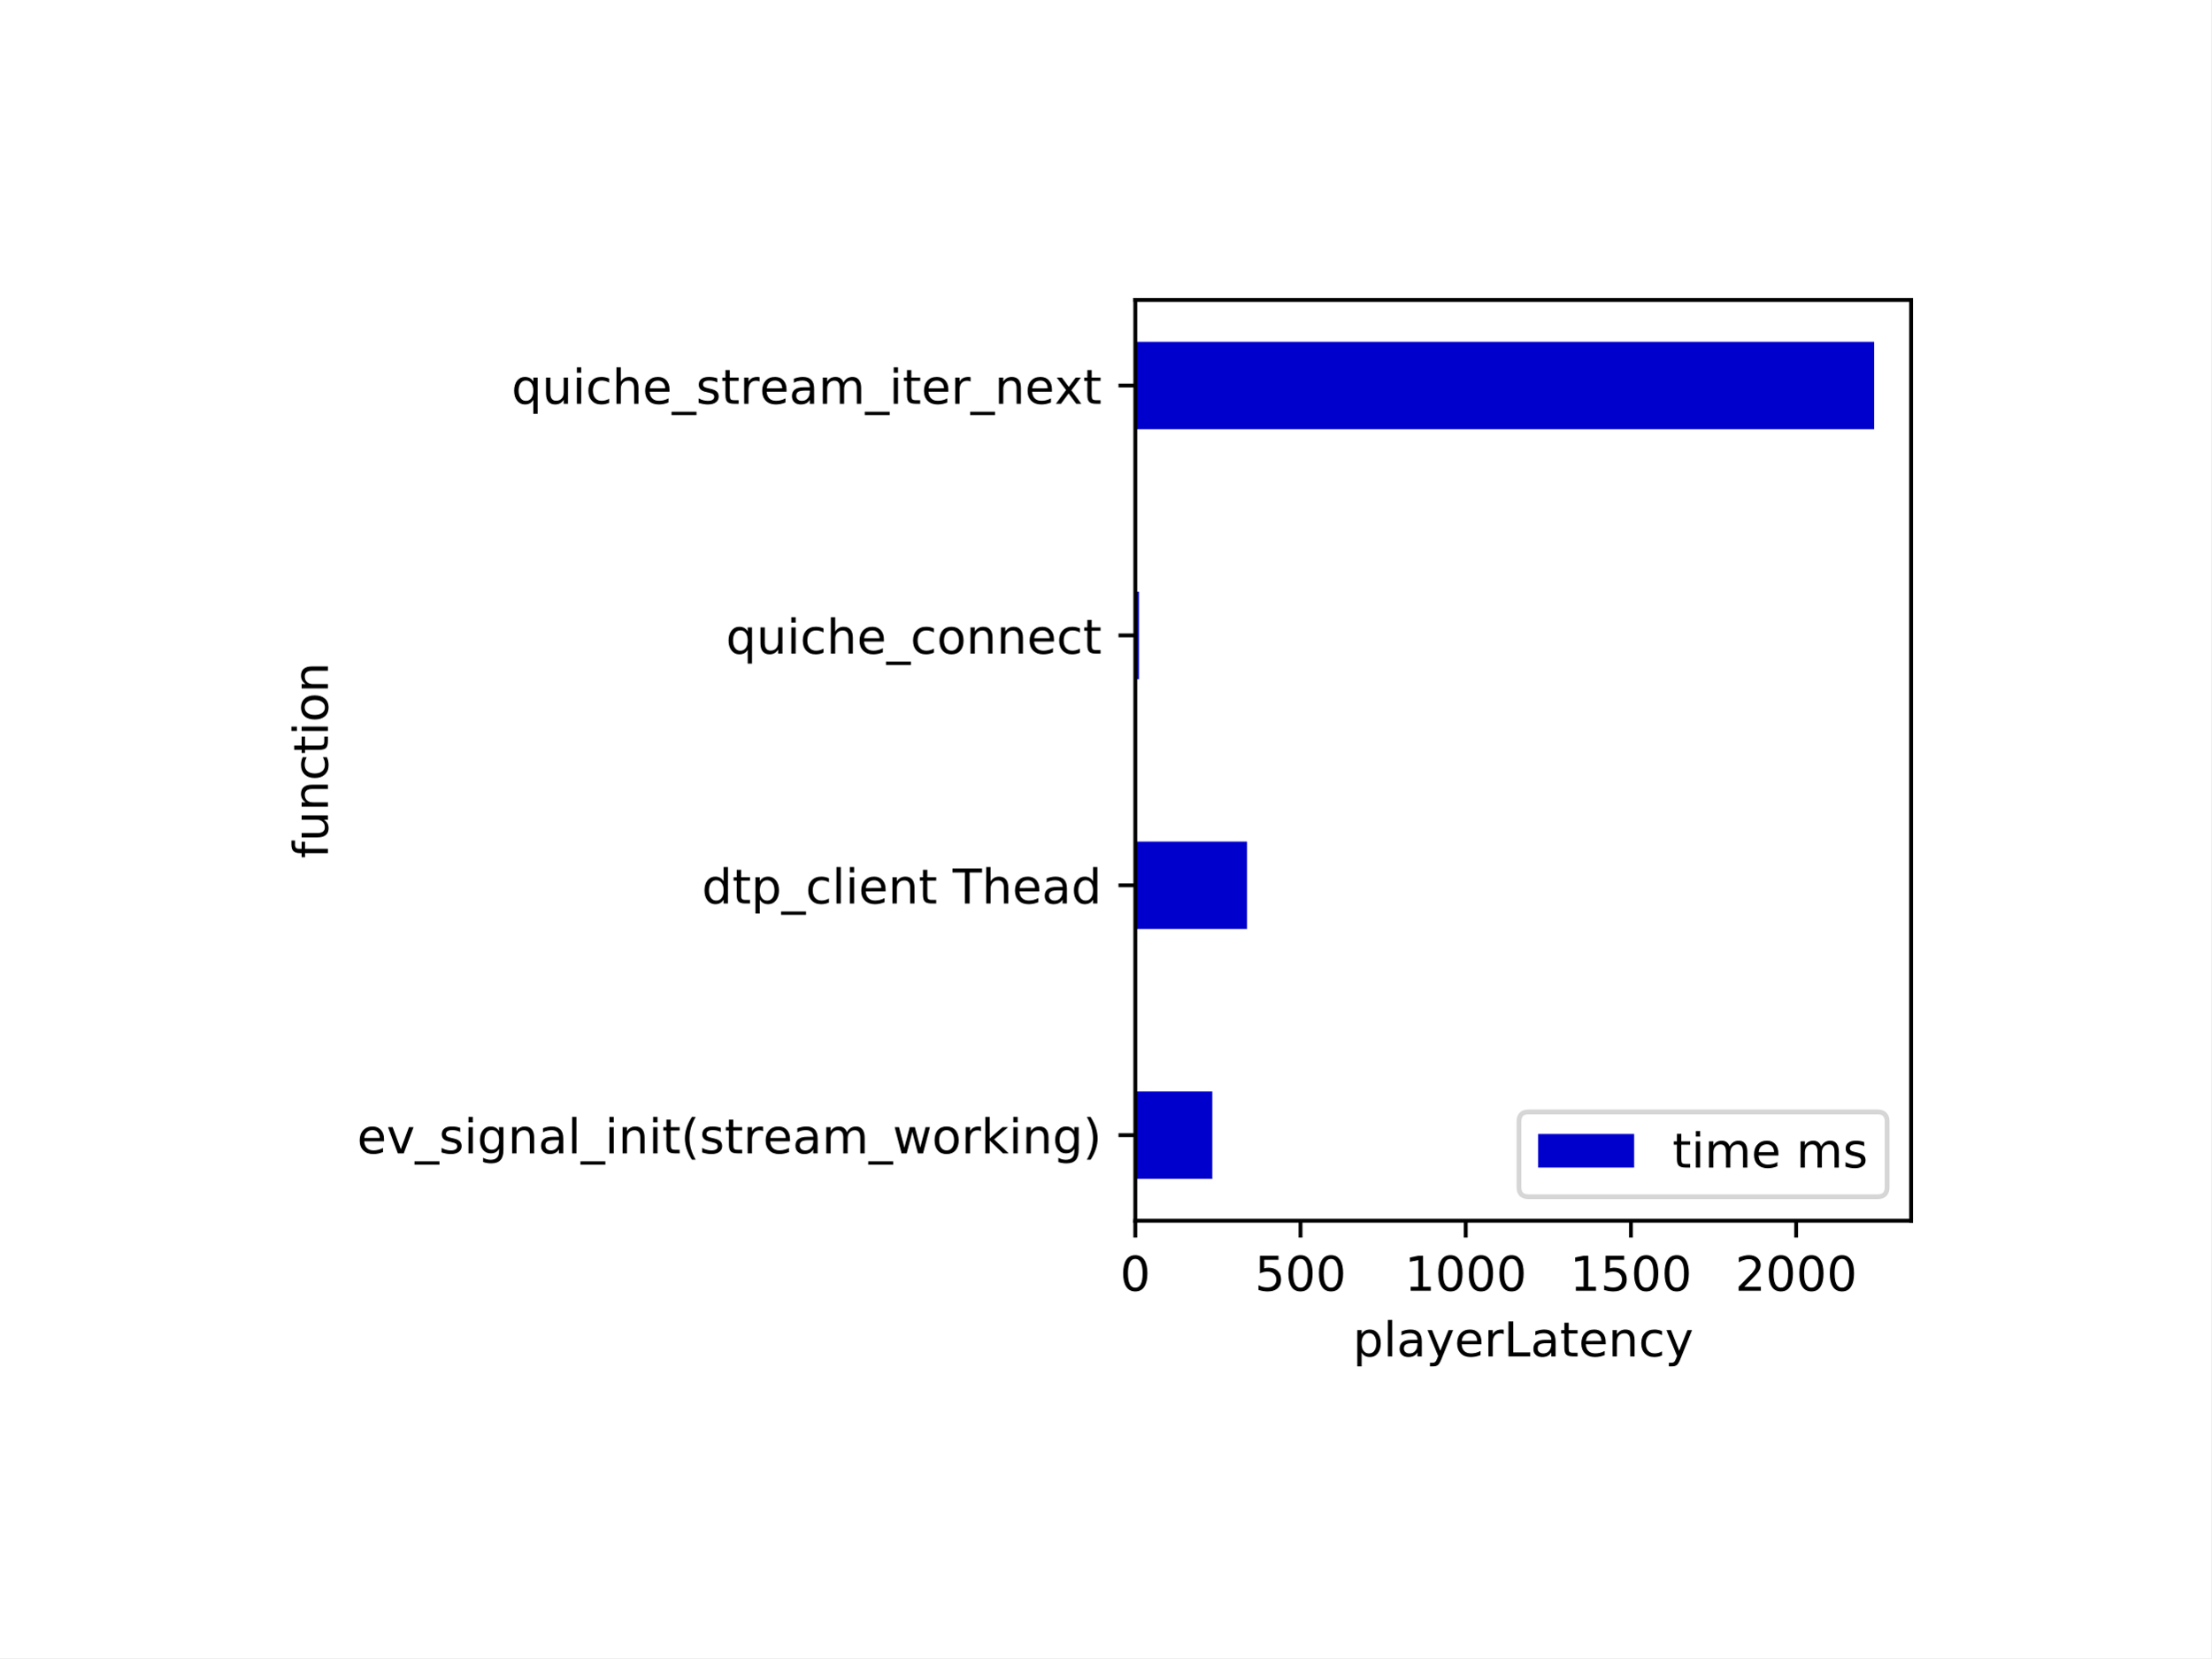
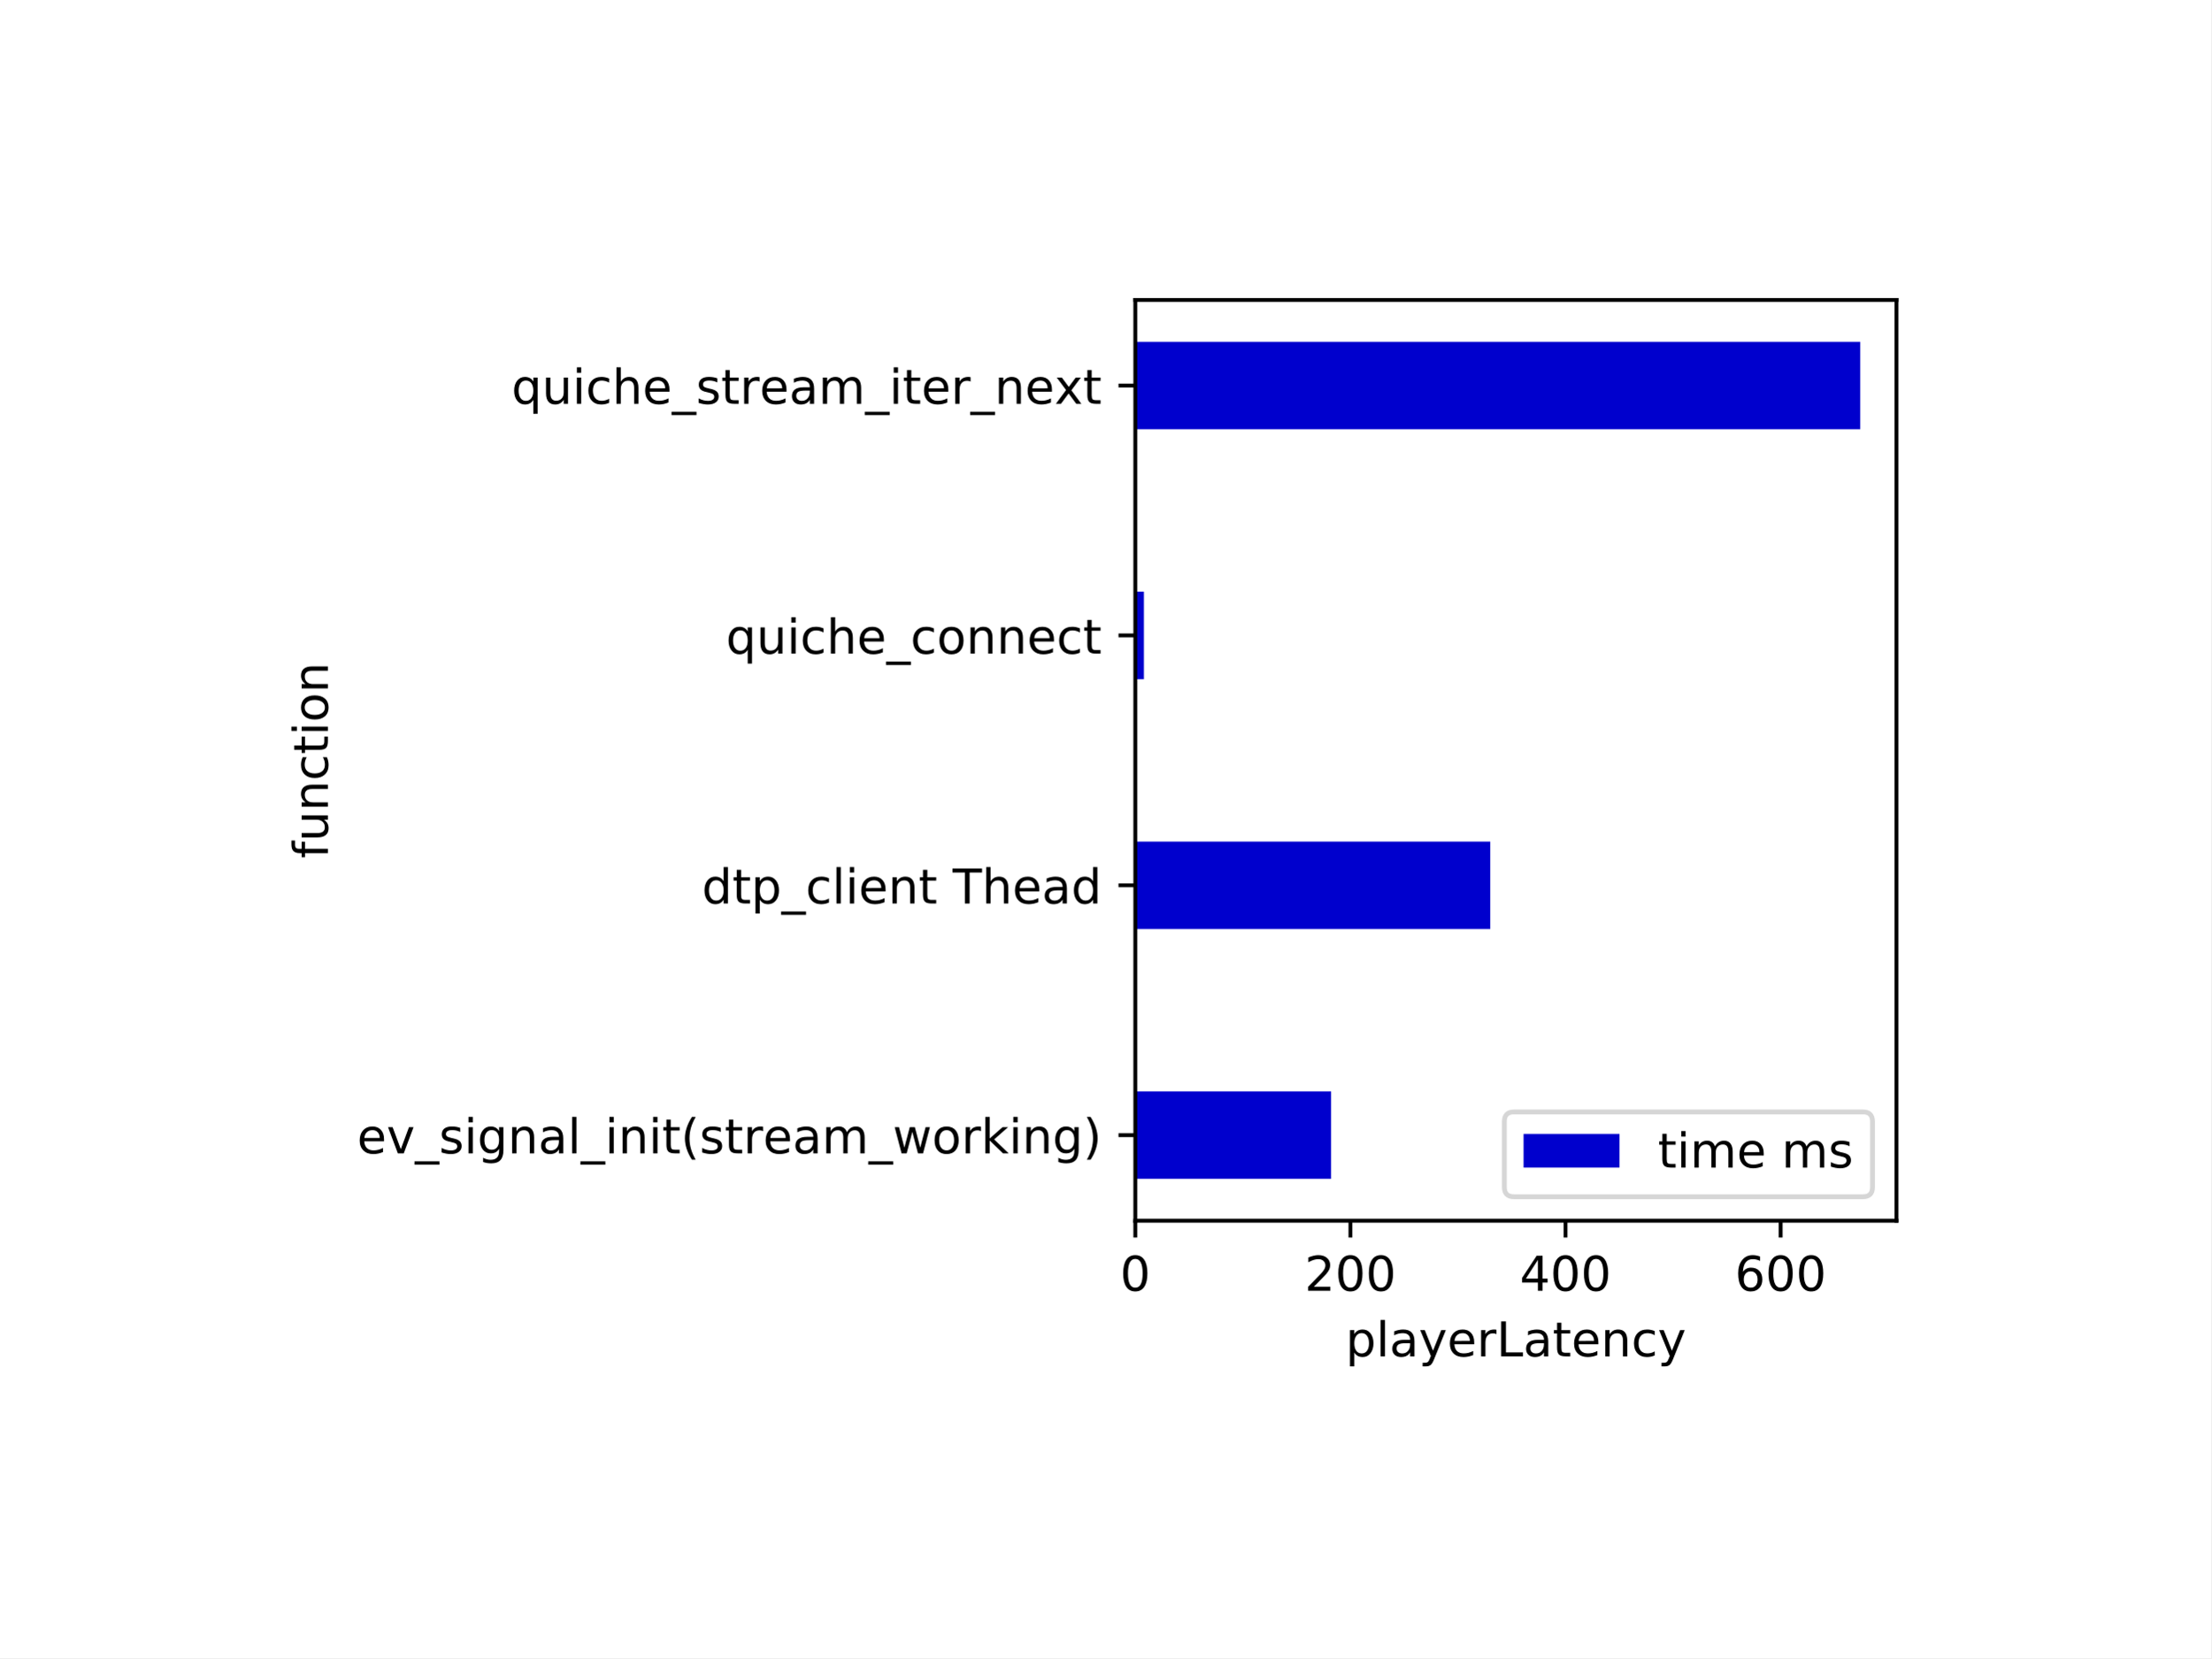
<svg xmlns="http://www.w3.org/2000/svg" xmlns:xlink="http://www.w3.org/1999/xlink" height="345.6pt" version="1.1" viewBox="0 0 460.8 345.6" width="460.8pt">
  <defs>
    <style type="text/css">
*{stroke-linecap:butt;stroke-linejoin:round;}
  </style>
  </defs>
  <g id="figure_1">
    <g id="patch_1">
      <path d="M 0 345.6  L 460.8 345.6  L 460.8 0  L 0 0  z " style="fill:#ffffff;" />
    </g>
    <g id="axes_1">
      <g id="patch_2">
-         <path d="M 236.6 254.44  L 398.28 254.44  L 398.28 62.52  L 236.6 62.52  z " style="fill:#ffffff;" />
+         <path d="M 236.6 254.44  L 395.236 254.44  L 395.236 62.52  L 236.6 62.52  z " style="fill:#ffffff;" />
      </g>
      <g id="patch_3">
-         <path clip-path="url(#p13ac82179d)" d="M 236.6 245.716  L 252.645 245.716  L 252.645 227.488  L 236.6 227.488  z " style="fill:#0000cd;" />
+         <path clip-path="url(#p30d689a486)" d="M 236.6 245.716  L 277.396 245.716  L 277.396 227.488  L 236.6 227.488  z " style="fill:#0000cd;" />
      </g>
      <g id="patch_4">
-         <path clip-path="url(#p13ac82179d)" d="M 236.6 193.635  L 259.876 193.635  L 259.876 175.406  L 236.6 175.406  z " style="fill:#0000cd;" />
+         <path clip-path="url(#p30d689a486)" d="M 236.6 193.635  L 310.572 193.635  L 310.572 175.406  L 236.6 175.406  z " style="fill:#0000cd;" />
      </g>
      <g id="patch_5">
-         <path clip-path="url(#p13ac82179d)" d="M 236.6 141.554  L 237.358 141.554  L 237.358 123.325  L 236.6 123.325  z " style="fill:#0000cd;" />
+         <path clip-path="url(#p30d689a486)" d="M 236.6 141.554  L 238.393 141.554  L 238.393 123.325  L 236.6 123.325  z " style="fill:#0000cd;" />
      </g>
      <g id="patch_6">
-         <path clip-path="url(#p13ac82179d)" d="M 236.6 89.472  L 390.581 89.472  L 390.581 71.244  L 236.6 71.244  z " style="fill:#0000cd;" />
+         <path clip-path="url(#p30d689a486)" d="M 236.6 89.472  L 387.682 89.472  L 387.682 71.244  L 236.6 71.244  z " style="fill:#0000cd;" />
      </g>
      <g id="matplotlib.axis_1">
        <g id="xtick_1">
          <g id="line2d_1">
            <defs>
-               <path d="M 0 0  L 0 3.5  " id="m5f9c0651fb" style="stroke:#000000;stroke-width:0.8;" />
-             </defs>
-             <g>
-               <use style="stroke:#000000;stroke-width:0.8;" x="236.6" xlink:href="#m5f9c0651fb" y="254.44" />
+               <path d="M 0 0  L 0 3.5  " id="m1e7a3df16c" style="stroke:#000000;stroke-width:0.8;" />
+             </defs>
+             <g>
+               <use style="stroke:#000000;stroke-width:0.8;" x="236.6" xlink:href="#m1e7a3df16c" y="254.44" />
            </g>
          </g>
          <g id="text_1">
            <defs>
              <path d="M 31.781 66.406  Q 24.172 66.406 20.328 58.906  Q 16.5 51.422 16.5 36.375  Q 16.5 21.391 20.328 13.891  Q 24.172 6.391 31.781 6.391  Q 39.453 6.391 43.281 13.891  Q 47.125 21.391 47.125 36.375  Q 47.125 51.422 43.281 58.906  Q 39.453 66.406 31.781 66.406  z M 31.781 74.219  Q 44.047 74.219 50.516 64.516  Q 56.984 54.828 56.984 36.375  Q 56.984 17.969 50.516 8.266  Q 44.047 -1.422 31.781 -1.422  Q 19.531 -1.422 13.062 8.266  Q 6.594 17.969 6.594 36.375  Q 6.594 54.828 13.062 64.516  Q 19.531 74.219 31.781 74.219  z " id="DejaVuSans-30" />
            </defs>
            <g transform="translate(233.4187 269.0384)scale(0.1 -0.1)">
              <use xlink:href="#DejaVuSans-30" />
            </g>
          </g>
        </g>
        <g id="xtick_2">
          <g id="line2d_2">
            <g>
-               <use style="stroke:#000000;stroke-width:0.8;" x="271.032" xlink:href="#m5f9c0651fb" y="254.44" />
+               <use style="stroke:#000000;stroke-width:0.8;" x="281.431" xlink:href="#m1e7a3df16c" y="254.44" />
            </g>
          </g>
          <g id="text_2">
            <defs>
-               <path d="M 10.797 72.906  L 49.516 72.906  L 49.516 64.594  L 19.828 64.594  L 19.828 46.734  Q 21.969 47.469 24.109 47.828  Q 26.266 48.188 28.422 48.188  Q 40.625 48.188 47.75 41.5  Q 54.891 34.812 54.891 23.391  Q 54.891 11.625 47.562 5.094  Q 40.234 -1.422 26.906 -1.422  Q 22.312 -1.422 17.547 -0.641  Q 12.797 0.141 7.719 1.703  L 7.719 11.625  Q 12.109 9.234 16.797 8.062  Q 21.484 6.891 26.703 6.891  Q 35.156 6.891 40.078 11.328  Q 45.016 15.766 45.016 23.391  Q 45.016 31 40.078 35.438  Q 35.156 39.891 26.703 39.891  Q 22.75 39.891 18.812 39.016  Q 14.891 38.141 10.797 36.281  z " id="DejaVuSans-35" />
-             </defs>
-             <g transform="translate(261.4885 269.0384)scale(0.1 -0.1)">
-               <use xlink:href="#DejaVuSans-35" />
-               <use x="63.623" xlink:href="#DejaVuSans-30" />
-               <use x="127.246" xlink:href="#DejaVuSans-30" />
-             </g>
-           </g>
-         </g>
-         <g id="xtick_3">
-           <g id="line2d_3">
-             <g>
-               <use style="stroke:#000000;stroke-width:0.8;" x="305.464" xlink:href="#m5f9c0651fb" y="254.44" />
-             </g>
-           </g>
-           <g id="text_3">
-             <defs>
-               <path d="M 12.406 8.297  L 28.516 8.297  L 28.516 63.922  L 10.984 60.406  L 10.984 69.391  L 28.422 72.906  L 38.281 72.906  L 38.281 8.297  L 54.391 8.297  L 54.391 0  L 12.406 0  z " id="DejaVuSans-31" />
-             </defs>
-             <g transform="translate(292.7395 269.0384)scale(0.1 -0.1)">
-               <use xlink:href="#DejaVuSans-31" />
-               <use x="63.623" xlink:href="#DejaVuSans-30" />
-               <use x="127.246" xlink:href="#DejaVuSans-30" />
-               <use x="190.869" xlink:href="#DejaVuSans-30" />
-             </g>
-           </g>
-         </g>
-         <g id="xtick_4">
-           <g id="line2d_4">
-             <g>
-               <use style="stroke:#000000;stroke-width:0.8;" x="339.897" xlink:href="#m5f9c0651fb" y="254.44" />
-             </g>
-           </g>
-           <g id="text_4">
-             <g transform="translate(327.1717 269.0384)scale(0.1 -0.1)">
-               <use xlink:href="#DejaVuSans-31" />
-               <use x="63.623" xlink:href="#DejaVuSans-35" />
-               <use x="127.246" xlink:href="#DejaVuSans-30" />
-               <use x="190.869" xlink:href="#DejaVuSans-30" />
-             </g>
-           </g>
-         </g>
-         <g id="xtick_5">
-           <g id="line2d_5">
-             <g>
-               <use style="stroke:#000000;stroke-width:0.8;" x="374.329" xlink:href="#m5f9c0651fb" y="254.44" />
-             </g>
-           </g>
-           <g id="text_5">
-             <defs>
              <path d="M 19.188 8.297  L 53.609 8.297  L 53.609 0  L 7.328 0  L 7.328 8.297  Q 12.938 14.109 22.625 23.891  Q 32.328 33.688 34.812 36.531  Q 39.547 41.844 41.422 45.531  Q 43.312 49.219 43.312 52.781  Q 43.312 58.594 39.234 62.25  Q 35.156 65.922 28.609 65.922  Q 23.969 65.922 18.812 64.312  Q 13.672 62.703 7.812 59.422  L 7.812 69.391  Q 13.766 71.781 18.938 73  Q 24.125 74.219 28.422 74.219  Q 39.75 74.219 46.484 68.547  Q 53.219 62.891 53.219 53.422  Q 53.219 48.922 51.531 44.891  Q 49.859 40.875 45.406 35.406  Q 44.188 33.984 37.641 27.219  Q 31.109 20.453 19.188 8.297  z " id="DejaVuSans-32" />
            </defs>
-             <g transform="translate(361.6039 269.0384)scale(0.1 -0.1)">
+             <g transform="translate(271.8876 269.0384)scale(0.1 -0.1)">
              <use xlink:href="#DejaVuSans-32" />
              <use x="63.623" xlink:href="#DejaVuSans-30" />
              <use x="127.246" xlink:href="#DejaVuSans-30" />
-               <use x="190.869" xlink:href="#DejaVuSans-30" />
-             </g>
-           </g>
-         </g>
-         <g id="text_6">
+             </g>
+           </g>
+         </g>
+         <g id="xtick_3">
+           <g id="line2d_3">
+             <g>
+               <use style="stroke:#000000;stroke-width:0.8;" x="326.263" xlink:href="#m1e7a3df16c" y="254.44" />
+             </g>
+           </g>
+           <g id="text_3">
+             <defs>
+               <path d="M 37.797 64.312  L 12.891 25.391  L 37.797 25.391  z M 35.203 72.906  L 47.609 72.906  L 47.609 25.391  L 58.016 25.391  L 58.016 17.188  L 47.609 17.188  L 47.609 0  L 37.797 0  L 37.797 17.188  L 4.891 17.188  L 4.891 26.703  z " id="DejaVuSans-34" />
+             </defs>
+             <g transform="translate(316.7189 269.0384)scale(0.1 -0.1)">
+               <use xlink:href="#DejaVuSans-34" />
+               <use x="63.623" xlink:href="#DejaVuSans-30" />
+               <use x="127.246" xlink:href="#DejaVuSans-30" />
+             </g>
+           </g>
+         </g>
+         <g id="xtick_4">
+           <g id="line2d_4">
+             <g>
+               <use style="stroke:#000000;stroke-width:0.8;" x="371.094" xlink:href="#m1e7a3df16c" y="254.44" />
+             </g>
+           </g>
+           <g id="text_4">
+             <defs>
+               <path d="M 33.016 40.375  Q 26.375 40.375 22.484 35.828  Q 18.609 31.297 18.609 23.391  Q 18.609 15.531 22.484 10.953  Q 26.375 6.391 33.016 6.391  Q 39.656 6.391 43.531 10.953  Q 47.406 15.531 47.406 23.391  Q 47.406 31.297 43.531 35.828  Q 39.656 40.375 33.016 40.375  z M 52.594 71.297  L 52.594 62.312  Q 48.875 64.062 45.094 64.984  Q 41.312 65.922 37.594 65.922  Q 27.828 65.922 22.672 59.328  Q 17.531 52.734 16.797 39.406  Q 19.672 43.656 24.016 45.922  Q 28.375 48.188 33.594 48.188  Q 44.578 48.188 50.953 41.516  Q 57.328 34.859 57.328 23.391  Q 57.328 12.156 50.688 5.359  Q 44.047 -1.422 33.016 -1.422  Q 20.359 -1.422 13.672 8.266  Q 6.984 17.969 6.984 36.375  Q 6.984 53.656 15.188 63.938  Q 23.391 74.219 37.203 74.219  Q 40.922 74.219 44.703 73.484  Q 48.484 72.75 52.594 71.297  z " id="DejaVuSans-36" />
+             </defs>
+             <g transform="translate(361.5502 269.0384)scale(0.1 -0.1)">
+               <use xlink:href="#DejaVuSans-36" />
+               <use x="63.623" xlink:href="#DejaVuSans-30" />
+               <use x="127.246" xlink:href="#DejaVuSans-30" />
+             </g>
+           </g>
+         </g>
+         <g id="text_5">
          <defs>
            <path d="M 18.109 8.203  L 18.109 -20.797  L 9.078 -20.797  L 9.078 54.688  L 18.109 54.688  L 18.109 46.391  Q 20.953 51.266 25.266 53.625  Q 29.594 56 35.594 56  Q 45.562 56 51.781 48.094  Q 58.016 40.188 58.016 27.297  Q 58.016 14.406 51.781 6.484  Q 45.562 -1.422 35.594 -1.422  Q 29.594 -1.422 25.266 0.953  Q 20.953 3.328 18.109 8.203  z M 48.688 27.297  Q 48.688 37.203 44.609 42.844  Q 40.531 48.484 33.406 48.484  Q 26.266 48.484 22.188 42.844  Q 18.109 37.203 18.109 27.297  Q 18.109 17.391 22.188 11.75  Q 26.266 6.109 33.406 6.109  Q 40.531 6.109 44.609 11.75  Q 48.688 17.391 48.688 27.297  z " id="DejaVuSans-70" />
            <path d="M 9.422 75.984  L 18.406 75.984  L 18.406 0  L 9.422 0  z " id="DejaVuSans-6c" />
            <path d="M 34.281 27.484  Q 23.391 27.484 19.188 25  Q 14.984 22.516 14.984 16.5  Q 14.984 11.719 18.141 8.906  Q 21.297 6.109 26.703 6.109  Q 34.188 6.109 38.703 11.406  Q 43.219 16.703 43.219 25.484  L 43.219 27.484  z M 52.203 31.203  L 52.203 0  L 43.219 0  L 43.219 8.297  Q 40.141 3.328 35.547 0.953  Q 30.953 -1.422 24.312 -1.422  Q 15.922 -1.422 10.953 3.297  Q 6 8.016 6 15.922  Q 6 25.141 12.172 29.828  Q 18.359 34.516 30.609 34.516  L 43.219 34.516  L 43.219 35.406  Q 43.219 41.609 39.141 45  Q 35.062 48.391 27.688 48.391  Q 23 48.391 18.547 47.266  Q 14.109 46.141 10.016 43.891  L 10.016 52.203  Q 14.938 54.109 19.578 55.047  Q 24.219 56 28.609 56  Q 40.484 56 46.344 49.844  Q 52.203 43.703 52.203 31.203  z " id="DejaVuSans-61" />
            <path d="M 32.172 -5.078  Q 28.375 -14.844 24.75 -17.812  Q 21.141 -20.797 15.094 -20.797  L 7.906 -20.797  L 7.906 -13.281  L 13.188 -13.281  Q 16.891 -13.281 18.938 -11.516  Q 21 -9.766 23.484 -3.219  L 25.094 0.875  L 2.984 54.688  L 12.5 54.688  L 29.594 11.922  L 46.688 54.688  L 56.203 54.688  z " id="DejaVuSans-79" />
            <path d="M 56.203 29.594  L 56.203 25.203  L 14.891 25.203  Q 15.484 15.922 20.484 11.062  Q 25.484 6.203 34.422 6.203  Q 39.594 6.203 44.453 7.469  Q 49.312 8.734 54.109 11.281  L 54.109 2.781  Q 49.266 0.734 44.188 -0.344  Q 39.109 -1.422 33.891 -1.422  Q 20.797 -1.422 13.156 6.188  Q 5.516 13.812 5.516 26.812  Q 5.516 40.234 12.766 48.109  Q 20.016 56 32.328 56  Q 43.359 56 49.781 48.891  Q 56.203 41.797 56.203 29.594  z M 47.219 32.234  Q 47.125 39.594 43.094 43.984  Q 39.062 48.391 32.422 48.391  Q 24.906 48.391 20.391 44.141  Q 15.875 39.891 15.188 32.172  z " id="DejaVuSans-65" />
            <path d="M 41.109 46.297  Q 39.594 47.172 37.812 47.578  Q 36.031 48 33.891 48  Q 26.266 48 22.188 43.047  Q 18.109 38.094 18.109 28.812  L 18.109 0  L 9.078 0  L 9.078 54.688  L 18.109 54.688  L 18.109 46.188  Q 20.953 51.172 25.484 53.578  Q 30.031 56 36.531 56  Q 37.453 56 38.578 55.875  Q 39.703 55.766 41.062 55.516  z " id="DejaVuSans-72" />
            <path d="M 9.812 72.906  L 19.672 72.906  L 19.672 8.297  L 55.172 8.297  L 55.172 0  L 9.812 0  z " id="DejaVuSans-4c" />
            <path d="M 18.312 70.219  L 18.312 54.688  L 36.812 54.688  L 36.812 47.703  L 18.312 47.703  L 18.312 18.016  Q 18.312 11.328 20.141 9.422  Q 21.969 7.516 27.594 7.516  L 36.812 7.516  L 36.812 0  L 27.594 0  Q 17.188 0 13.234 3.875  Q 9.281 7.766 9.281 18.016  L 9.281 47.703  L 2.688 47.703  L 2.688 54.688  L 9.281 54.688  L 9.281 70.219  z " id="DejaVuSans-74" />
            <path d="M 54.891 33.016  L 54.891 0  L 45.906 0  L 45.906 32.719  Q 45.906 40.484 42.875 44.328  Q 39.844 48.188 33.797 48.188  Q 26.516 48.188 22.312 43.547  Q 18.109 38.922 18.109 30.906  L 18.109 0  L 9.078 0  L 9.078 54.688  L 18.109 54.688  L 18.109 46.188  Q 21.344 51.125 25.703 53.562  Q 30.078 56 35.797 56  Q 45.219 56 50.047 50.172  Q 54.891 44.344 54.891 33.016  z " id="DejaVuSans-6e" />
            <path d="M 48.781 52.594  L 48.781 44.188  Q 44.969 46.297 41.141 47.344  Q 37.312 48.391 33.406 48.391  Q 24.656 48.391 19.812 42.844  Q 14.984 37.312 14.984 27.297  Q 14.984 17.281 19.812 11.734  Q 24.656 6.203 33.406 6.203  Q 37.312 6.203 41.141 7.25  Q 44.969 8.297 48.781 10.406  L 48.781 2.094  Q 45.016 0.344 40.984 -0.531  Q 36.969 -1.422 32.422 -1.422  Q 20.062 -1.422 12.781 6.344  Q 5.516 14.109 5.516 27.297  Q 5.516 40.672 12.859 48.328  Q 20.219 56 33.016 56  Q 37.156 56 41.109 55.141  Q 45.062 54.297 48.781 52.594  z " id="DejaVuSans-63" />
          </defs>
-           <g transform="translate(281.9572 282.7166)scale(0.1 -0.1)">
+           <g transform="translate(280.435 282.7166)scale(0.1 -0.1)">
            <use xlink:href="#DejaVuSans-70" />
            <use x="63.477" xlink:href="#DejaVuSans-6c" />
            <use x="91.26" xlink:href="#DejaVuSans-61" />
            <use x="152.539" xlink:href="#DejaVuSans-79" />
            <use x="211.719" xlink:href="#DejaVuSans-65" />
            <use x="273.242" xlink:href="#DejaVuSans-72" />
            <use x="314.355" xlink:href="#DejaVuSans-4c" />
            <use x="370.068" xlink:href="#DejaVuSans-61" />
            <use x="431.348" xlink:href="#DejaVuSans-74" />
            <use x="470.557" xlink:href="#DejaVuSans-65" />
            <use x="532.08" xlink:href="#DejaVuSans-6e" />
            <use x="595.459" xlink:href="#DejaVuSans-63" />
            <use x="650.439" xlink:href="#DejaVuSans-79" />
          </g>
        </g>
      </g>
      <g id="matplotlib.axis_2">
        <g id="ytick_1">
-           <g id="line2d_6">
-             <defs>
-               <path d="M 0 0  L -3.5 0  " id="m6b07741a41" style="stroke:#000000;stroke-width:0.8;" />
-             </defs>
-             <g>
-               <use style="stroke:#000000;stroke-width:0.8;" x="236.6" xlink:href="#m6b07741a41" y="236.602" />
-             </g>
-           </g>
-           <g id="text_7">
+           <g id="line2d_5">
+             <defs>
+               <path d="M 0 0  L -3.5 0  " id="maf636a5b3c" style="stroke:#000000;stroke-width:0.8;" />
+             </defs>
+             <g>
+               <use style="stroke:#000000;stroke-width:0.8;" x="236.6" xlink:href="#maf636a5b3c" y="236.602" />
+             </g>
+           </g>
+           <g id="text_6">
            <defs>
              <path d="M 2.984 54.688  L 12.5 54.688  L 29.594 8.797  L 46.688 54.688  L 56.203 54.688  L 35.688 0  L 23.484 0  z " id="DejaVuSans-76" />
              <path d="M 50.984 -16.609  L 50.984 -23.578  L -0.984 -23.578  L -0.984 -16.609  z " id="DejaVuSans-5f" />
              <path d="M 44.281 53.078  L 44.281 44.578  Q 40.484 46.531 36.375 47.5  Q 32.281 48.484 27.875 48.484  Q 21.188 48.484 17.844 46.438  Q 14.5 44.391 14.5 40.281  Q 14.5 37.156 16.891 35.375  Q 19.281 33.594 26.516 31.984  L 29.594 31.297  Q 39.156 29.25 43.188 25.516  Q 47.219 21.781 47.219 15.094  Q 47.219 7.469 41.188 3.016  Q 35.156 -1.422 24.609 -1.422  Q 20.219 -1.422 15.453 -0.562  Q 10.688 0.297 5.422 2  L 5.422 11.281  Q 10.406 8.688 15.234 7.391  Q 20.062 6.109 24.812 6.109  Q 31.156 6.109 34.562 8.281  Q 37.984 10.453 37.984 14.406  Q 37.984 18.062 35.516 20.016  Q 33.062 21.969 24.703 23.781  L 21.578 24.516  Q 13.234 26.266 9.516 29.906  Q 5.812 33.547 5.812 39.891  Q 5.812 47.609 11.281 51.797  Q 16.75 56 26.812 56  Q 31.781 56 36.172 55.266  Q 40.578 54.547 44.281 53.078  z " id="DejaVuSans-73" />
              <path d="M 9.422 54.688  L 18.406 54.688  L 18.406 0  L 9.422 0  z M 9.422 75.984  L 18.406 75.984  L 18.406 64.594  L 9.422 64.594  z " id="DejaVuSans-69" />
              <path d="M 45.406 27.984  Q 45.406 37.75 41.375 43.109  Q 37.359 48.484 30.078 48.484  Q 22.859 48.484 18.828 43.109  Q 14.797 37.75 14.797 27.984  Q 14.797 18.266 18.828 12.891  Q 22.859 7.516 30.078 7.516  Q 37.359 7.516 41.375 12.891  Q 45.406 18.266 45.406 27.984  z M 54.391 6.781  Q 54.391 -7.172 48.188 -13.984  Q 42 -20.797 29.203 -20.797  Q 24.469 -20.797 20.266 -20.094  Q 16.062 -19.391 12.109 -17.922  L 12.109 -9.188  Q 16.062 -11.328 19.922 -12.344  Q 23.781 -13.375 27.781 -13.375  Q 36.625 -13.375 41.016 -8.766  Q 45.406 -4.156 45.406 5.172  L 45.406 9.625  Q 42.625 4.781 38.281 2.391  Q 33.938 0 27.875 0  Q 17.828 0 11.672 7.656  Q 5.516 15.328 5.516 27.984  Q 5.516 40.672 11.672 48.328  Q 17.828 56 27.875 56  Q 33.938 56 38.281 53.609  Q 42.625 51.219 45.406 46.391  L 45.406 54.688  L 54.391 54.688  z " id="DejaVuSans-67" />
              <path d="M 31 75.875  Q 24.469 64.656 21.281 53.656  Q 18.109 42.672 18.109 31.391  Q 18.109 20.125 21.312 9.062  Q 24.516 -2 31 -13.188  L 23.188 -13.188  Q 15.875 -1.703 12.234 9.375  Q 8.594 20.453 8.594 31.391  Q 8.594 42.281 12.203 53.312  Q 15.828 64.359 23.188 75.875  z " id="DejaVuSans-28" />
              <path d="M 52 44.188  Q 55.375 50.25 60.062 53.125  Q 64.75 56 71.094 56  Q 79.641 56 84.281 50.016  Q 88.922 44.047 88.922 33.016  L 88.922 0  L 79.891 0  L 79.891 32.719  Q 79.891 40.578 77.094 44.375  Q 74.312 48.188 68.609 48.188  Q 61.625 48.188 57.562 43.547  Q 53.516 38.922 53.516 30.906  L 53.516 0  L 44.484 0  L 44.484 32.719  Q 44.484 40.625 41.703 44.406  Q 38.922 48.188 33.109 48.188  Q 26.219 48.188 22.156 43.531  Q 18.109 38.875 18.109 30.906  L 18.109 0  L 9.078 0  L 9.078 54.688  L 18.109 54.688  L 18.109 46.188  Q 21.188 51.219 25.484 53.609  Q 29.781 56 35.688 56  Q 41.656 56 45.828 52.969  Q 50 49.953 52 44.188  z " id="DejaVuSans-6d" />
              <path d="M 4.203 54.688  L 13.188 54.688  L 24.422 12.016  L 35.594 54.688  L 46.188 54.688  L 57.422 12.016  L 68.609 54.688  L 77.594 54.688  L 63.281 0  L 52.688 0  L 40.922 44.828  L 29.109 0  L 18.5 0  z " id="DejaVuSans-77" />
              <path d="M 30.609 48.391  Q 23.391 48.391 19.188 42.75  Q 14.984 37.109 14.984 27.297  Q 14.984 17.484 19.156 11.844  Q 23.344 6.203 30.609 6.203  Q 37.797 6.203 41.984 11.859  Q 46.188 17.531 46.188 27.297  Q 46.188 37.016 41.984 42.703  Q 37.797 48.391 30.609 48.391  z M 30.609 56  Q 42.328 56 49.016 48.375  Q 55.719 40.766 55.719 27.297  Q 55.719 13.875 49.016 6.219  Q 42.328 -1.422 30.609 -1.422  Q 18.844 -1.422 12.172 6.219  Q 5.516 13.875 5.516 27.297  Q 5.516 40.766 12.172 48.375  Q 18.844 56 30.609 56  z " id="DejaVuSans-6f" />
              <path d="M 9.078 75.984  L 18.109 75.984  L 18.109 31.109  L 44.922 54.688  L 56.391 54.688  L 27.391 29.109  L 57.625 0  L 45.906 0  L 18.109 26.703  L 18.109 0  L 9.078 0  z " id="DejaVuSans-6b" />
              <path d="M 8.016 75.875  L 15.828 75.875  Q 23.141 64.359 26.781 53.312  Q 30.422 42.281 30.422 31.391  Q 30.422 20.453 26.781 9.375  Q 23.141 -1.703 15.828 -13.188  L 8.016 -13.188  Q 14.5 -2 17.703 9.062  Q 20.906 20.125 20.906 31.391  Q 20.906 42.672 17.703 53.656  Q 14.5 64.656 8.016 75.875  z " id="DejaVuSans-29" />
            </defs>
            <g transform="translate(74.40937 240.4013)scale(0.1 -0.1)">
              <use xlink:href="#DejaVuSans-65" />
              <use x="61.523" xlink:href="#DejaVuSans-76" />
              <use x="120.703" xlink:href="#DejaVuSans-5f" />
              <use x="170.703" xlink:href="#DejaVuSans-73" />
              <use x="222.803" xlink:href="#DejaVuSans-69" />
              <use x="250.586" xlink:href="#DejaVuSans-67" />
              <use x="314.062" xlink:href="#DejaVuSans-6e" />
              <use x="377.441" xlink:href="#DejaVuSans-61" />
              <use x="438.721" xlink:href="#DejaVuSans-6c" />
              <use x="466.504" xlink:href="#DejaVuSans-5f" />
              <use x="516.504" xlink:href="#DejaVuSans-69" />
              <use x="544.287" xlink:href="#DejaVuSans-6e" />
              <use x="607.666" xlink:href="#DejaVuSans-69" />
              <use x="635.449" xlink:href="#DejaVuSans-74" />
              <use x="674.658" xlink:href="#DejaVuSans-28" />
              <use x="713.672" xlink:href="#DejaVuSans-73" />
              <use x="765.771" xlink:href="#DejaVuSans-74" />
              <use x="804.98" xlink:href="#DejaVuSans-72" />
              <use x="846.062" xlink:href="#DejaVuSans-65" />
              <use x="907.586" xlink:href="#DejaVuSans-61" />
              <use x="968.865" xlink:href="#DejaVuSans-6d" />
              <use x="1066.277" xlink:href="#DejaVuSans-5f" />
              <use x="1116.277" xlink:href="#DejaVuSans-77" />
              <use x="1198.064" xlink:href="#DejaVuSans-6f" />
              <use x="1259.246" xlink:href="#DejaVuSans-72" />
              <use x="1300.359" xlink:href="#DejaVuSans-6b" />
              <use x="1358.27" xlink:href="#DejaVuSans-69" />
              <use x="1386.053" xlink:href="#DejaVuSans-6e" />
              <use x="1449.432" xlink:href="#DejaVuSans-67" />
              <use x="1512.908" xlink:href="#DejaVuSans-29" />
            </g>
          </g>
        </g>
        <g id="ytick_2">
-           <g id="line2d_7">
-             <g>
-               <use style="stroke:#000000;stroke-width:0.8;" x="236.6" xlink:href="#m6b07741a41" y="184.521" />
-             </g>
-           </g>
-           <g id="text_8">
+           <g id="line2d_6">
+             <g>
+               <use style="stroke:#000000;stroke-width:0.8;" x="236.6" xlink:href="#maf636a5b3c" y="184.521" />
+             </g>
+           </g>
+           <g id="text_7">
            <defs>
              <path d="M 45.406 46.391  L 45.406 75.984  L 54.391 75.984  L 54.391 0  L 45.406 0  L 45.406 8.203  Q 42.578 3.328 38.25 0.953  Q 33.938 -1.422 27.875 -1.422  Q 17.969 -1.422 11.734 6.484  Q 5.516 14.406 5.516 27.297  Q 5.516 40.188 11.734 48.094  Q 17.969 56 27.875 56  Q 33.938 56 38.25 53.625  Q 42.578 51.266 45.406 46.391  z M 14.797 27.297  Q 14.797 17.391 18.875 11.75  Q 22.953 6.109 30.078 6.109  Q 37.203 6.109 41.297 11.75  Q 45.406 17.391 45.406 27.297  Q 45.406 37.203 41.297 42.844  Q 37.203 48.484 30.078 48.484  Q 22.953 48.484 18.875 42.844  Q 14.797 37.203 14.797 27.297  z " id="DejaVuSans-64" />
              <path id="DejaVuSans-20" />
              <path d="M -0.297 72.906  L 61.375 72.906  L 61.375 64.594  L 35.5 64.594  L 35.5 0  L 25.594 0  L 25.594 64.594  L -0.297 64.594  z " id="DejaVuSans-54" />
              <path d="M 54.891 33.016  L 54.891 0  L 45.906 0  L 45.906 32.719  Q 45.906 40.484 42.875 44.328  Q 39.844 48.188 33.797 48.188  Q 26.516 48.188 22.312 43.547  Q 18.109 38.922 18.109 30.906  L 18.109 0  L 9.078 0  L 9.078 75.984  L 18.109 75.984  L 18.109 46.188  Q 21.344 51.125 25.703 53.562  Q 30.078 56 35.797 56  Q 45.219 56 50.047 50.172  Q 54.891 44.344 54.891 33.016  z " id="DejaVuSans-68" />
            </defs>
            <g transform="translate(146.2641 188.3199)scale(0.1 -0.1)">
              <use xlink:href="#DejaVuSans-64" />
              <use x="63.477" xlink:href="#DejaVuSans-74" />
              <use x="102.686" xlink:href="#DejaVuSans-70" />
              <use x="166.162" xlink:href="#DejaVuSans-5f" />
              <use x="216.162" xlink:href="#DejaVuSans-63" />
              <use x="271.143" xlink:href="#DejaVuSans-6c" />
              <use x="298.926" xlink:href="#DejaVuSans-69" />
              <use x="326.709" xlink:href="#DejaVuSans-65" />
              <use x="388.232" xlink:href="#DejaVuSans-6e" />
              <use x="451.611" xlink:href="#DejaVuSans-74" />
              <use x="490.82" xlink:href="#DejaVuSans-20" />
              <use x="522.607" xlink:href="#DejaVuSans-54" />
              <use x="583.691" xlink:href="#DejaVuSans-68" />
              <use x="647.07" xlink:href="#DejaVuSans-65" />
              <use x="708.594" xlink:href="#DejaVuSans-61" />
              <use x="769.873" xlink:href="#DejaVuSans-64" />
            </g>
          </g>
        </g>
        <g id="ytick_3">
-           <g id="line2d_8">
-             <g>
-               <use style="stroke:#000000;stroke-width:0.8;" x="236.6" xlink:href="#m6b07741a41" y="132.439" />
-             </g>
-           </g>
-           <g id="text_9">
+           <g id="line2d_7">
+             <g>
+               <use style="stroke:#000000;stroke-width:0.8;" x="236.6" xlink:href="#maf636a5b3c" y="132.439" />
+             </g>
+           </g>
+           <g id="text_8">
            <defs>
              <path d="M 14.797 27.297  Q 14.797 17.391 18.875 11.75  Q 22.953 6.109 30.078 6.109  Q 37.203 6.109 41.297 11.75  Q 45.406 17.391 45.406 27.297  Q 45.406 37.203 41.297 42.844  Q 37.203 48.484 30.078 48.484  Q 22.953 48.484 18.875 42.844  Q 14.797 37.203 14.797 27.297  z M 45.406 8.203  Q 42.578 3.328 38.25 0.953  Q 33.938 -1.422 27.875 -1.422  Q 17.969 -1.422 11.734 6.484  Q 5.516 14.406 5.516 27.297  Q 5.516 40.188 11.734 48.094  Q 17.969 56 27.875 56  Q 33.938 56 38.25 53.625  Q 42.578 51.266 45.406 46.391  L 45.406 54.688  L 54.391 54.688  L 54.391 -20.797  L 45.406 -20.797  z " id="DejaVuSans-71" />
              <path d="M 8.5 21.578  L 8.5 54.688  L 17.484 54.688  L 17.484 21.922  Q 17.484 14.156 20.5 10.266  Q 23.531 6.391 29.594 6.391  Q 36.859 6.391 41.078 11.031  Q 45.312 15.672 45.312 23.688  L 45.312 54.688  L 54.297 54.688  L 54.297 0  L 45.312 0  L 45.312 8.406  Q 42.047 3.422 37.719 1  Q 33.406 -1.422 27.688 -1.422  Q 18.266 -1.422 13.375 4.438  Q 8.5 10.297 8.5 21.578  z M 31.109 56  z " id="DejaVuSans-75" />
            </defs>
            <g transform="translate(151.2828 136.2385)scale(0.1 -0.1)">
              <use xlink:href="#DejaVuSans-71" />
              <use x="63.477" xlink:href="#DejaVuSans-75" />
              <use x="126.855" xlink:href="#DejaVuSans-69" />
              <use x="154.639" xlink:href="#DejaVuSans-63" />
              <use x="209.619" xlink:href="#DejaVuSans-68" />
              <use x="272.998" xlink:href="#DejaVuSans-65" />
              <use x="334.521" xlink:href="#DejaVuSans-5f" />
              <use x="384.521" xlink:href="#DejaVuSans-63" />
              <use x="439.502" xlink:href="#DejaVuSans-6f" />
              <use x="500.684" xlink:href="#DejaVuSans-6e" />
              <use x="564.062" xlink:href="#DejaVuSans-6e" />
              <use x="627.441" xlink:href="#DejaVuSans-65" />
              <use x="688.965" xlink:href="#DejaVuSans-63" />
              <use x="743.945" xlink:href="#DejaVuSans-74" />
            </g>
          </g>
        </g>
        <g id="ytick_4">
-           <g id="line2d_9">
-             <g>
-               <use style="stroke:#000000;stroke-width:0.8;" x="236.6" xlink:href="#m6b07741a41" y="80.358" />
-             </g>
-           </g>
-           <g id="text_10">
+           <g id="line2d_8">
+             <g>
+               <use style="stroke:#000000;stroke-width:0.8;" x="236.6" xlink:href="#maf636a5b3c" y="80.358" />
+             </g>
+           </g>
+           <g id="text_9">
            <defs>
              <path d="M 54.891 54.688  L 35.109 28.078  L 55.906 0  L 45.312 0  L 29.391 21.484  L 13.484 0  L 2.875 0  L 24.125 28.609  L 4.688 54.688  L 15.281 54.688  L 29.781 35.203  L 44.281 54.688  z " id="DejaVuSans-78" />
            </defs>
            <g transform="translate(106.5969 84.1571)scale(0.1 -0.1)">
              <use xlink:href="#DejaVuSans-71" />
              <use x="63.477" xlink:href="#DejaVuSans-75" />
              <use x="126.855" xlink:href="#DejaVuSans-69" />
              <use x="154.639" xlink:href="#DejaVuSans-63" />
              <use x="209.619" xlink:href="#DejaVuSans-68" />
              <use x="272.998" xlink:href="#DejaVuSans-65" />
              <use x="334.521" xlink:href="#DejaVuSans-5f" />
              <use x="384.521" xlink:href="#DejaVuSans-73" />
              <use x="436.621" xlink:href="#DejaVuSans-74" />
              <use x="475.83" xlink:href="#DejaVuSans-72" />
              <use x="516.912" xlink:href="#DejaVuSans-65" />
              <use x="578.436" xlink:href="#DejaVuSans-61" />
              <use x="639.715" xlink:href="#DejaVuSans-6d" />
              <use x="737.127" xlink:href="#DejaVuSans-5f" />
              <use x="787.127" xlink:href="#DejaVuSans-69" />
              <use x="814.91" xlink:href="#DejaVuSans-74" />
              <use x="854.119" xlink:href="#DejaVuSans-65" />
              <use x="915.643" xlink:href="#DejaVuSans-72" />
              <use x="956.756" xlink:href="#DejaVuSans-5f" />
              <use x="1006.756" xlink:href="#DejaVuSans-6e" />
              <use x="1070.135" xlink:href="#DejaVuSans-65" />
              <use x="1131.643" xlink:href="#DejaVuSans-78" />
              <use x="1190.822" xlink:href="#DejaVuSans-74" />
            </g>
          </g>
        </g>
-         <g id="text_11">
+         <g id="text_10">
          <defs>
            <path d="M 37.109 75.984  L 37.109 68.5  L 28.516 68.5  Q 23.688 68.5 21.797 66.547  Q 19.922 64.594 19.922 59.516  L 19.922 54.688  L 34.719 54.688  L 34.719 47.703  L 19.922 47.703  L 19.922 0  L 10.891 0  L 10.891 47.703  L 2.297 47.703  L 2.297 54.688  L 10.891 54.688  L 10.891 58.5  Q 10.891 67.625 15.141 71.797  Q 19.391 75.984 28.609 75.984  z " id="DejaVuSans-66" />
          </defs>
          <g transform="translate(68.32969 178.9042)rotate(-90)scale(0.1 -0.1)">
            <use xlink:href="#DejaVuSans-66" />
            <use x="35.205" xlink:href="#DejaVuSans-75" />
            <use x="98.584" xlink:href="#DejaVuSans-6e" />
            <use x="161.963" xlink:href="#DejaVuSans-63" />
            <use x="216.943" xlink:href="#DejaVuSans-74" />
            <use x="256.152" xlink:href="#DejaVuSans-69" />
            <use x="283.936" xlink:href="#DejaVuSans-6f" />
            <use x="345.117" xlink:href="#DejaVuSans-6e" />
          </g>
        </g>
      </g>
      <g id="patch_7">
        <path d="M 236.6 254.44  L 236.6 62.52  " style="fill:none;stroke:#000000;stroke-linecap:square;stroke-linejoin:miter;stroke-width:0.8;" />
      </g>
      <g id="patch_8">
-         <path d="M 398.28 254.44  L 398.28 62.52  " style="fill:none;stroke:#000000;stroke-linecap:square;stroke-linejoin:miter;stroke-width:0.8;" />
+         <path d="M 395.236 254.44  L 395.236 62.52  " style="fill:none;stroke:#000000;stroke-linecap:square;stroke-linejoin:miter;stroke-width:0.8;" />
      </g>
      <g id="patch_9">
-         <path d="M 236.6 254.44  L 398.28 254.44  " style="fill:none;stroke:#000000;stroke-linecap:square;stroke-linejoin:miter;stroke-width:0.8;" />
+         <path d="M 236.6 254.44  L 395.236 254.44  " style="fill:none;stroke:#000000;stroke-linecap:square;stroke-linejoin:miter;stroke-width:0.8;" />
      </g>
      <g id="patch_10">
-         <path d="M 236.6 62.52  L 398.28 62.52  " style="fill:none;stroke:#000000;stroke-linecap:square;stroke-linejoin:miter;stroke-width:0.8;" />
+         <path d="M 236.6 62.52  L 395.236 62.52  " style="fill:none;stroke:#000000;stroke-linecap:square;stroke-linejoin:miter;stroke-width:0.8;" />
      </g>
      <g id="legend_1">
        <g id="patch_11">
-           <path d="M 318.56 249.44  L 391.28 249.44  Q 393.28 249.44 393.28 247.44  L 393.28 233.762  Q 393.28 231.762 391.28 231.762  L 318.56 231.762  Q 316.56 231.762 316.56 233.762  L 316.56 247.44  Q 316.56 249.44 318.56 249.44  z " style="fill:#ffffff;opacity:0.8;stroke:#cccccc;stroke-linejoin:miter;" />
+           <path d="M 315.515 249.44  L 388.236 249.44  Q 390.236 249.44 390.236 247.44  L 390.236 233.762  Q 390.236 231.762 388.236 231.762  L 315.515 231.762  Q 313.515 231.762 313.515 233.762  L 313.515 247.44  Q 313.515 249.44 315.515 249.44  z " style="fill:#ffffff;opacity:0.8;stroke:#cccccc;stroke-linejoin:miter;" />
        </g>
        <g id="patch_12">
-           <path d="M 320.56 243.36  L 340.56 243.36  L 340.56 236.36  L 320.56 236.36  z " style="fill:#0000cd;" />
-         </g>
-         <g id="text_12">
-           <g transform="translate(348.5597 243.3603)scale(0.1 -0.1)">
+           <path d="M 317.515 243.36  L 337.515 243.36  L 337.515 236.36  L 317.515 236.36  z " style="fill:#0000cd;" />
+         </g>
+         <g id="text_11">
+           <g transform="translate(345.5153 243.3603)scale(0.1 -0.1)">
            <use xlink:href="#DejaVuSans-74" />
            <use x="39.209" xlink:href="#DejaVuSans-69" />
            <use x="66.992" xlink:href="#DejaVuSans-6d" />
            <use x="164.404" xlink:href="#DejaVuSans-65" />
            <use x="225.928" xlink:href="#DejaVuSans-20" />
            <use x="257.715" xlink:href="#DejaVuSans-6d" />
            <use x="355.127" xlink:href="#DejaVuSans-73" />
          </g>
        </g>
      </g>
    </g>
  </g>
  <defs>
-     <clipPath id="p13ac82179d">
-       <rect height="191.92" width="161.68" x="236.6" y="62.52" />
+     <clipPath id="p30d689a486">
+       <rect height="191.92" width="158.636" x="236.6" y="62.52" />
    </clipPath>
  </defs>
</svg>
